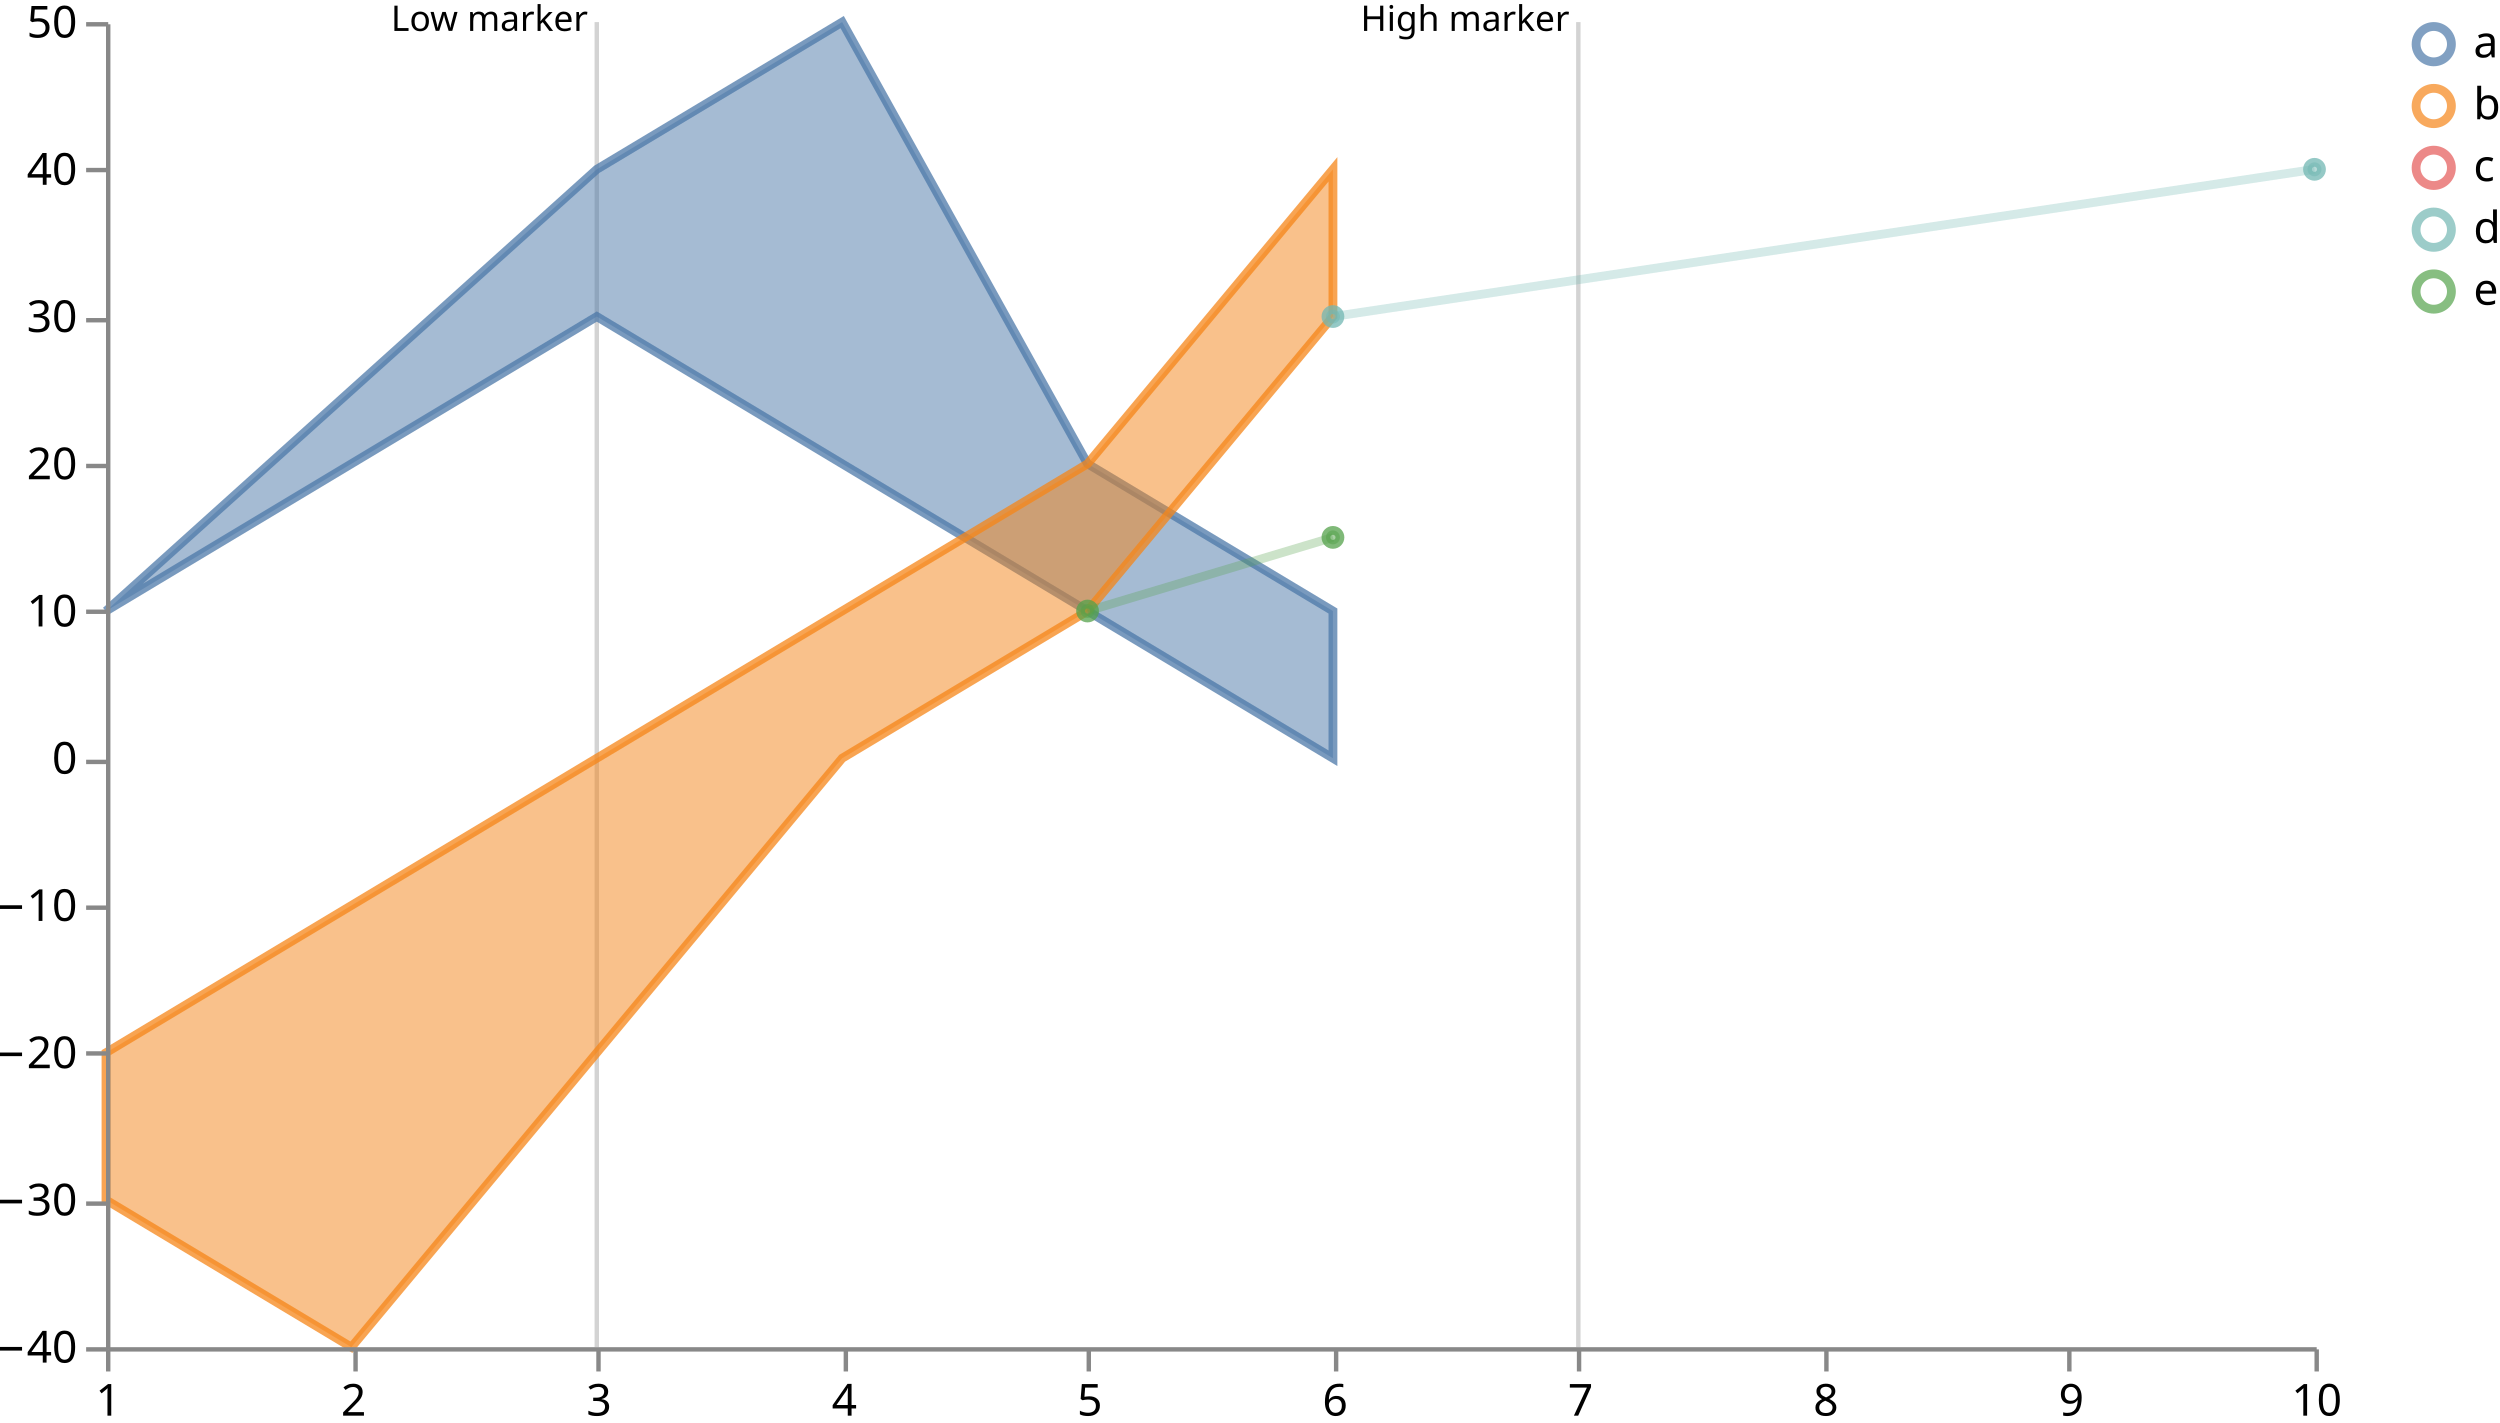
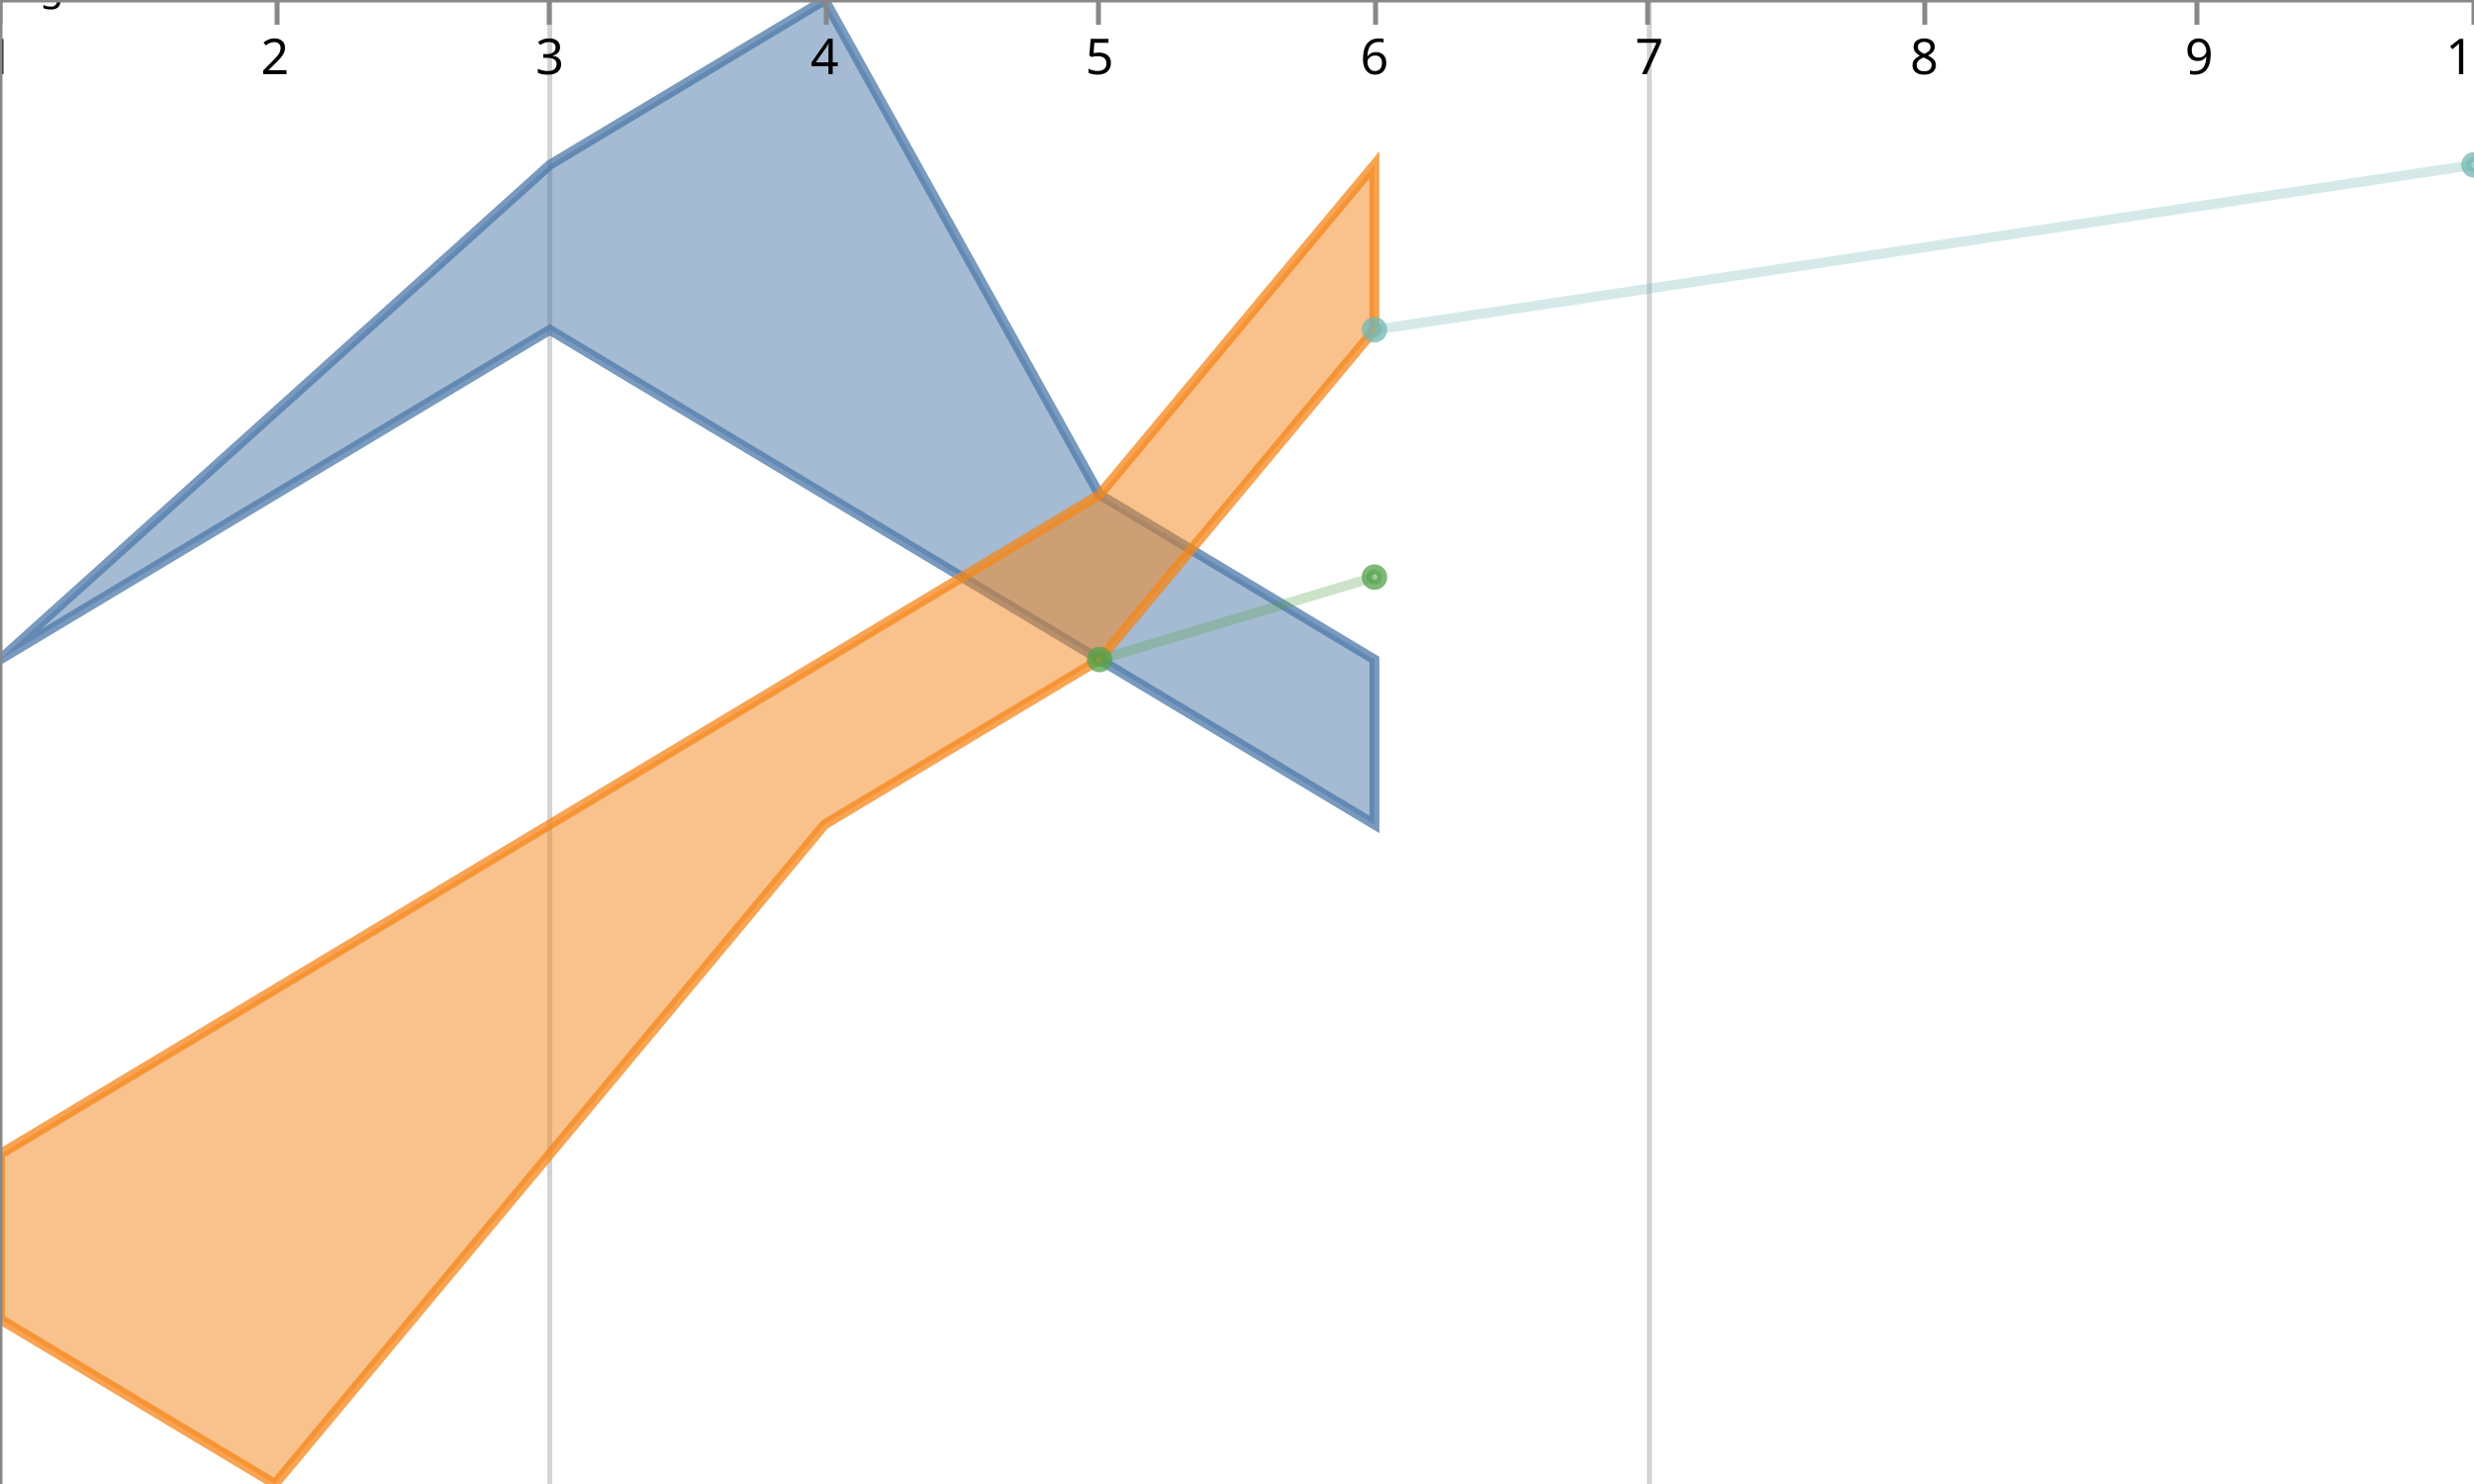
- <svg xmlns="http://www.w3.org/2000/svg" version="1.1" class="marks" width="1132" height="644" viewBox="0 0 566 322">
-   <g fill="none" stroke-miterlimit="10" transform="translate(24,5)">
+ <svg xmlns="http://www.w3.org/2000/svg" version="1.1" class="marks" width="500" height="300" viewBox="0 0 500 300">
+   <g fill="none" stroke-miterlimit="10" transform="translate(0,0)">
    <g class="mark-group role-frame root" role="graphics-object" aria-roledescription="group mark container">
      <g transform="translate(0,0)">
        <path class="background" aria-hidden="true" d="M0,0h500v300h-500Z" />
        <g>
          <g class="mark-group role-scope _markers" role="graphics-object" aria-roledescription="group mark container">
            <g transform="translate(0,0)">
              <path class="background" aria-hidden="true" d="M0,0h0v0h0Z" />
              <g>
                <g class="mark-rule role-mark _marker text" role="graphics-symbol" aria-roledescription="rule mark container">
                  <line transform="translate(111.1111,300)" x2="0" y2="-300" stroke="lightgray" opacity="1" />
                  <line transform="translate(333.3333,300)" x2="0" y2="-300" stroke="lightgray" opacity="1" />
                </g>
                <g class="mark-text role-mark _marker flags" role="graphics-object" aria-roledescription="text mark container">
-                   <text text-anchor="end" transform="translate(109.1111,2)" font-family="sans-serif" font-size="8px" fill="#000" opacity="1">Low marker</text>
-                   <text text-anchor="end" transform="translate(331.3333,2)" font-family="sans-serif" font-size="8px" fill="#000" opacity="1">High marker</text>
+                   <text text-anchor="start" transform="translate(0,0)" font-family="sans-serif" font-size="8px" fill="#000">Low marker</text>
+                   <text text-anchor="start" transform="translate(0,0)" font-family="sans-serif" font-size="8px" fill="#000">High marker</text>
                </g>
              </g>
              <path class="foreground" aria-hidden="true" d="" display="none" />
            </g>
          </g>
          <g class="mark-group role-legend" role="graphics-symbol" aria-roledescription="legend" aria-label="Symbol legend for stroke color with 5 values: a, b, c, d, e">
-             <g transform="translate(522,0)">
-               <path class="background" aria-hidden="true" d="M0,0h20v67h-20Z" pointer-events="none" />
+             <g transform="translate(0,0)">
+               <path class="background" aria-hidden="true" d="M0,0h0v0h0Z" pointer-events="none" />
              <g>
                <g class="mark-group role-legend-entry">
                  <g transform="translate(0,0)">
                    <path class="background" aria-hidden="true" d="M0,0h0v0h0Z" pointer-events="none" />
-                     <g>
-                       <g class="mark-group role-scope" role="graphics-object" aria-roledescription="group mark container">
-                         <g transform="translate(0,0)">
-                           <path class="background" aria-hidden="true" d="M0,0h19.562v11h-19.562Z" pointer-events="none" opacity="1" />
-                           <g>
-                             <g class="mark-symbol role-legend-symbol legendSymbol">
-                               <path transform="translate(5,5)" d="M4,0A4,4,0,1,1,-4,0A4,4,0,1,1,4,0" stroke="#4c78a8" stroke-width="2" opacity="0.7" />
-                             </g>
-                             <g class="mark-text role-legend-label legendLabel">
-                               <text text-anchor="start" transform="translate(14,8)" font-family="sans-serif" font-size="10px" fill="#000" opacity="1">a</text>
-                             </g>
-                           </g>
-                           <path class="foreground" aria-hidden="true" d="" pointer-events="none" display="none" />
-                         </g>
-                         <g transform="translate(0,14)">
-                           <path class="background" aria-hidden="true" d="M0,0h19.562v11h-19.562Z" pointer-events="none" opacity="1" />
-                           <g>
-                             <g class="mark-symbol role-legend-symbol legendSymbol">
-                               <path transform="translate(5,5)" d="M4,0A4,4,0,1,1,-4,0A4,4,0,1,1,4,0" stroke="#f58518" stroke-width="2" opacity="0.7" />
-                             </g>
-                             <g class="mark-text role-legend-label legendLabel">
-                               <text text-anchor="start" transform="translate(14,8)" font-family="sans-serif" font-size="10px" fill="#000" opacity="1">b</text>
-                             </g>
-                           </g>
-                           <path class="foreground" aria-hidden="true" d="" pointer-events="none" display="none" />
-                         </g>
-                         <g transform="translate(0,28)">
-                           <path class="background" aria-hidden="true" d="M0,0h19.562v11h-19.562Z" pointer-events="none" opacity="1" />
-                           <g>
-                             <g class="mark-symbol role-legend-symbol legendSymbol">
-                               <path transform="translate(5,5)" d="M4,0A4,4,0,1,1,-4,0A4,4,0,1,1,4,0" stroke="#e45756" stroke-width="2" opacity="0.7" />
-                             </g>
-                             <g class="mark-text role-legend-label legendLabel">
-                               <text text-anchor="start" transform="translate(14,8)" font-family="sans-serif" font-size="10px" fill="#000" opacity="1">c</text>
-                             </g>
-                           </g>
-                           <path class="foreground" aria-hidden="true" d="" pointer-events="none" display="none" />
-                         </g>
-                         <g transform="translate(0,42)">
-                           <path class="background" aria-hidden="true" d="M0,0h19.562v11h-19.562Z" pointer-events="none" opacity="1" />
-                           <g>
-                             <g class="mark-symbol role-legend-symbol legendSymbol">
-                               <path transform="translate(5,5)" d="M4,0A4,4,0,1,1,-4,0A4,4,0,1,1,4,0" stroke="#72b7b2" stroke-width="2" opacity="0.7" />
-                             </g>
-                             <g class="mark-text role-legend-label legendLabel">
-                               <text text-anchor="start" transform="translate(14,8)" font-family="sans-serif" font-size="10px" fill="#000" opacity="1">d</text>
-                             </g>
-                           </g>
-                           <path class="foreground" aria-hidden="true" d="" pointer-events="none" display="none" />
-                         </g>
-                         <g transform="translate(0,56)">
-                           <path class="background" aria-hidden="true" d="M0,0h19.562v11h-19.562Z" pointer-events="none" opacity="1" />
-                           <g>
-                             <g class="mark-symbol role-legend-symbol legendSymbol">
-                               <path transform="translate(5,5)" d="M4,0A4,4,0,1,1,-4,0A4,4,0,1,1,4,0" stroke="#54a24b" stroke-width="2" opacity="0.7" />
-                             </g>
-                             <g class="mark-text role-legend-label legendLabel">
-                               <text text-anchor="start" transform="translate(14,8)" font-family="sans-serif" font-size="10px" fill="#000" opacity="1">e</text>
-                             </g>
-                           </g>
-                           <path class="foreground" aria-hidden="true" d="" pointer-events="none" display="none" />
-                         </g>
-                       </g>
-                     </g>
+                     <g />
                    <path class="foreground" aria-hidden="true" d="" pointer-events="none" display="none" />
                  </g>
                </g>
              </g>
              <path class="foreground" aria-hidden="true" d="" pointer-events="none" display="none" />
            </g>
          </g>
          <g class="mark-group role-scope _distributions" role="graphics-object" aria-roledescription="group mark container">
            <g transform="translate(0,0)">
              <path class="background" aria-hidden="true" d="M0,0h0v0h0Z" />
              <g>
                <g class="mark-area role-mark area" role="graphics-symbol" aria-roledescription="area mark container">
                  <path d="M0,133.333L55.556,100L111.111,66.667L166.667,100L222.222,133.333L277.778,166.667L277.778,133.333L222.222,100L166.667,0L111.111,33.333L55.556,83.333L0,133.333Z" fill="#4c78a8" fill-opacity="0.5" stroke="#4c78a8" stroke-opacity="0.75" stroke-width="2" />
                </g>
              </g>
              <path class="foreground" aria-hidden="true" d="" display="none" />
            </g>
            <g transform="translate(0,0)">
              <path class="background" aria-hidden="true" d="M0,0h0v0h0Z" />
              <g>
                <g class="mark-area role-mark area" role="graphics-symbol" aria-roledescription="area mark container">
                  <path d="M0,266.667L55.556,300L111.111,233.333L166.667,166.667L222.222,133.333L277.778,66.667L277.778,33.333L222.222,100L166.667,133.333L111.111,166.667L55.556,200L0,233.333Z" fill="#f58518" fill-opacity="0.5" stroke="#f58518" stroke-opacity="0.75" stroke-width="2" />
                </g>
              </g>
              <path class="foreground" aria-hidden="true" d="" display="none" />
            </g>
          </g>
          <g class="mark-group role-scope _traces" role="graphics-object" aria-roledescription="group mark container">
            <g transform="translate(0,0)">
              <path class="background" aria-hidden="true" d="M0,0h0v0h0Z" />
              <g>
                <g class="mark-line role-mark _traces_lines" role="graphics-symbol" aria-roledescription="line mark container">
                  <path d="M277.778,66.667Z" stroke="#e45756" stroke-opacity="0.75" stroke-width="2" />
                </g>
              </g>
              <path class="foreground" aria-hidden="true" d="" display="none" />
            </g>
            <g transform="translate(0,0)">
              <path class="background" aria-hidden="true" d="M0,0h0v0h0Z" />
              <g>
                <g class="mark-line role-mark _traces_lines" role="graphics-symbol" aria-roledescription="line mark container">
                  <path d="M277.778,66.667Z" stroke="#72b7b2" stroke-opacity="0.75" stroke-width="2" />
                </g>
              </g>
              <path class="foreground" aria-hidden="true" d="" display="none" />
            </g>
          </g>
          <g class="mark-group role-scope _points" role="graphics-object" aria-roledescription="group mark container">
            <g transform="translate(0,0)">
              <path class="background" aria-hidden="true" d="M0,0h0v0h0Z" />
              <g>
                <g class="mark-symbol role-mark _points_symbol" role="graphics-symbol" aria-roledescription="symbol mark container">
                  <path transform="translate(277.7778,66.66667)" d="M1.581,0A1.581,1.581,0,1,1,-1.581,0A1.581,1.581,0,1,1,1.581,0" fill="#72b7b2" fill-opacity="0.5" stroke="#72b7b2" stroke-opacity="0.75" stroke-width="2" />
                  <path transform="translate(500,33.33333)" d="M1.581,0A1.581,1.581,0,1,1,-1.581,0A1.581,1.581,0,1,1,1.581,0" fill="#72b7b2" fill-opacity="0.5" stroke="#72b7b2" stroke-opacity="0.75" stroke-width="2" />
                </g>
                <g class="mark-line role-mark _points_line" role="graphics-symbol" aria-roledescription="line mark container">
                  <path d="M277.778,66.667L500,33.333" stroke="#72b7b2" stroke-opacity="0.3" stroke-width="2" />
                </g>
              </g>
              <path class="foreground" aria-hidden="true" d="" display="none" />
            </g>
            <g transform="translate(0,0)">
              <path class="background" aria-hidden="true" d="M0,0h0v0h0Z" />
              <g>
                <g class="mark-symbol role-mark _points_symbol" role="graphics-symbol" aria-roledescription="symbol mark container">
                  <path transform="translate(222.2222,133.3333)" d="M1.581,0A1.581,1.581,0,1,1,-1.581,0A1.581,1.581,0,1,1,1.581,0" fill="#54a24b" fill-opacity="0.5" stroke="#54a24b" stroke-opacity="0.75" stroke-width="2" />
                  <path transform="translate(277.7778,116.6667)" d="M1.581,0A1.581,1.581,0,1,1,-1.581,0A1.581,1.581,0,1,1,1.581,0" fill="#54a24b" fill-opacity="0.5" stroke="#54a24b" stroke-opacity="0.75" stroke-width="2" />
                </g>
                <g class="mark-line role-mark _points_line" role="graphics-symbol" aria-roledescription="line mark container">
                  <path d="M222.222,133.333L277.778,116.667" stroke="#54a24b" stroke-opacity="0.3" stroke-width="2" />
                </g>
              </g>
              <path class="foreground" aria-hidden="true" d="" display="none" />
            </g>
          </g>
          <g class="mark-group role-axis" role="graphics-symbol" aria-roledescription="axis" aria-label="X-axis for a linear scale with values from 1 to 10">
-             <g transform="translate(0.5,300.5)">
+             <g transform="translate(0,0)">
              <path class="background" aria-hidden="true" d="M0,0h0v0h0Z" pointer-events="none" />
              <g>
                <g class="mark-rule role-axis-tick" pointer-events="none">
                  <line transform="translate(0,0)" x2="0" y2="5" stroke="#888" stroke-width="1" opacity="1" />
                  <line transform="translate(56,0)" x2="0" y2="5" stroke="#888" stroke-width="1" opacity="1" />
                  <line transform="translate(111,0)" x2="0" y2="5" stroke="#888" stroke-width="1" opacity="1" />
                  <line transform="translate(167,0)" x2="0" y2="5" stroke="#888" stroke-width="1" opacity="1" />
                  <line transform="translate(222,0)" x2="0" y2="5" stroke="#888" stroke-width="1" opacity="1" />
                  <line transform="translate(278,0)" x2="0" y2="5" stroke="#888" stroke-width="1" opacity="1" />
                  <line transform="translate(333,0)" x2="0" y2="5" stroke="#888" stroke-width="1" opacity="1" />
                  <line transform="translate(389,0)" x2="0" y2="5" stroke="#888" stroke-width="1" opacity="1" />
                  <line transform="translate(444,0)" x2="0" y2="5" stroke="#888" stroke-width="1" opacity="1" />
                  <line transform="translate(500,0)" x2="0" y2="5" stroke="#888" stroke-width="1" opacity="1" />
                </g>
                <g class="mark-text role-axis-label" pointer-events="none">
                  <text text-anchor="middle" transform="translate(0,15)" font-family="sans-serif" font-size="10px" fill="#000" opacity="1">1</text>
                  <text text-anchor="middle" transform="translate(55.55556,15)" font-family="sans-serif" font-size="10px" fill="#000" opacity="1">2</text>
                  <text text-anchor="middle" transform="translate(111.1111,15)" font-family="sans-serif" font-size="10px" fill="#000" opacity="1">3</text>
                  <text text-anchor="middle" transform="translate(166.6667,15)" font-family="sans-serif" font-size="10px" fill="#000" opacity="1">4</text>
                  <text text-anchor="middle" transform="translate(222.2222,15)" font-family="sans-serif" font-size="10px" fill="#000" opacity="1">5</text>
                  <text text-anchor="middle" transform="translate(277.7778,15)" font-family="sans-serif" font-size="10px" fill="#000" opacity="1">6</text>
                  <text text-anchor="middle" transform="translate(333.3333,15)" font-family="sans-serif" font-size="10px" fill="#000" opacity="1">7</text>
                  <text text-anchor="middle" transform="translate(388.8889,15)" font-family="sans-serif" font-size="10px" fill="#000" opacity="1">8</text>
                  <text text-anchor="middle" transform="translate(444.4444,15)" font-family="sans-serif" font-size="10px" fill="#000" opacity="1">9</text>
                  <text text-anchor="middle" transform="translate(500,15)" font-family="sans-serif" font-size="10px" fill="#000" opacity="1">10</text>
                </g>
                <g class="mark-rule role-axis-domain" pointer-events="none">
                  <line transform="translate(0,0)" x2="500" y2="0" stroke="#888" stroke-width="1" opacity="1" />
                </g>
              </g>
              <path class="foreground" aria-hidden="true" d="" pointer-events="none" display="none" />
            </g>
          </g>
          <g class="mark-group role-axis" role="graphics-symbol" aria-roledescription="axis" aria-label="Y-axis for a linear scale with values from −40 to 50">
-             <g transform="translate(0.5,0.5)">
+             <g transform="translate(0,0)">
              <path class="background" aria-hidden="true" d="M0,0h0v0h0Z" pointer-events="none" />
              <g>
                <g class="mark-rule role-axis-tick" pointer-events="none">
                  <line transform="translate(0,300)" x2="-5" y2="0" stroke="#888" stroke-width="1" opacity="1" />
                  <line transform="translate(0,267)" x2="-5" y2="0" stroke="#888" stroke-width="1" opacity="1" />
                  <line transform="translate(0,233)" x2="-5" y2="0" stroke="#888" stroke-width="1" opacity="1" />
                  <line transform="translate(0,200)" x2="-5" y2="0" stroke="#888" stroke-width="1" opacity="1" />
                  <line transform="translate(0,167)" x2="-5" y2="0" stroke="#888" stroke-width="1" opacity="1" />
                  <line transform="translate(0,133)" x2="-5" y2="0" stroke="#888" stroke-width="1" opacity="1" />
                  <line transform="translate(0,100)" x2="-5" y2="0" stroke="#888" stroke-width="1" opacity="1" />
                  <line transform="translate(0,67)" x2="-5" y2="0" stroke="#888" stroke-width="1" opacity="1" />
                  <line transform="translate(0,33)" x2="-5" y2="0" stroke="#888" stroke-width="1" opacity="1" />
                  <line transform="translate(0,0)" x2="-5" y2="0" stroke="#888" stroke-width="1" opacity="1" />
                </g>
                <g class="mark-text role-axis-label" pointer-events="none">
                  <text text-anchor="end" transform="translate(-7,303)" font-family="sans-serif" font-size="10px" fill="#000" opacity="1">−40</text>
                  <text text-anchor="end" transform="translate(-7,269.6667)" font-family="sans-serif" font-size="10px" fill="#000" opacity="1">−30</text>
                  <text text-anchor="end" transform="translate(-7,236.3333)" font-family="sans-serif" font-size="10px" fill="#000" opacity="1">−20</text>
                  <text text-anchor="end" transform="translate(-7,203)" font-family="sans-serif" font-size="10px" fill="#000" opacity="1">−10</text>
                  <text text-anchor="end" transform="translate(-7,169.6667)" font-family="sans-serif" font-size="10px" fill="#000" opacity="1">0</text>
                  <text text-anchor="end" transform="translate(-7,136.3333)" font-family="sans-serif" font-size="10px" fill="#000" opacity="1">10</text>
                  <text text-anchor="end" transform="translate(-7,103)" font-family="sans-serif" font-size="10px" fill="#000" opacity="1">20</text>
                  <text text-anchor="end" transform="translate(-7,69.66667)" font-family="sans-serif" font-size="10px" fill="#000" opacity="1">30</text>
                  <text text-anchor="end" transform="translate(-7,36.33333)" font-family="sans-serif" font-size="10px" fill="#000" opacity="1">40</text>
                  <text text-anchor="end" transform="translate(-7,3)" font-family="sans-serif" font-size="10px" fill="#000" opacity="1">50</text>
                </g>
                <g class="mark-rule role-axis-domain" pointer-events="none">
                  <line transform="translate(0,300)" x2="0" y2="-300" stroke="#888" stroke-width="1" opacity="1" />
                </g>
              </g>
              <path class="foreground" aria-hidden="true" d="" pointer-events="none" display="none" />
            </g>
          </g>
        </g>
        <path class="foreground" aria-hidden="true" d="" display="none" />
      </g>
    </g>
  </g>
</svg>
